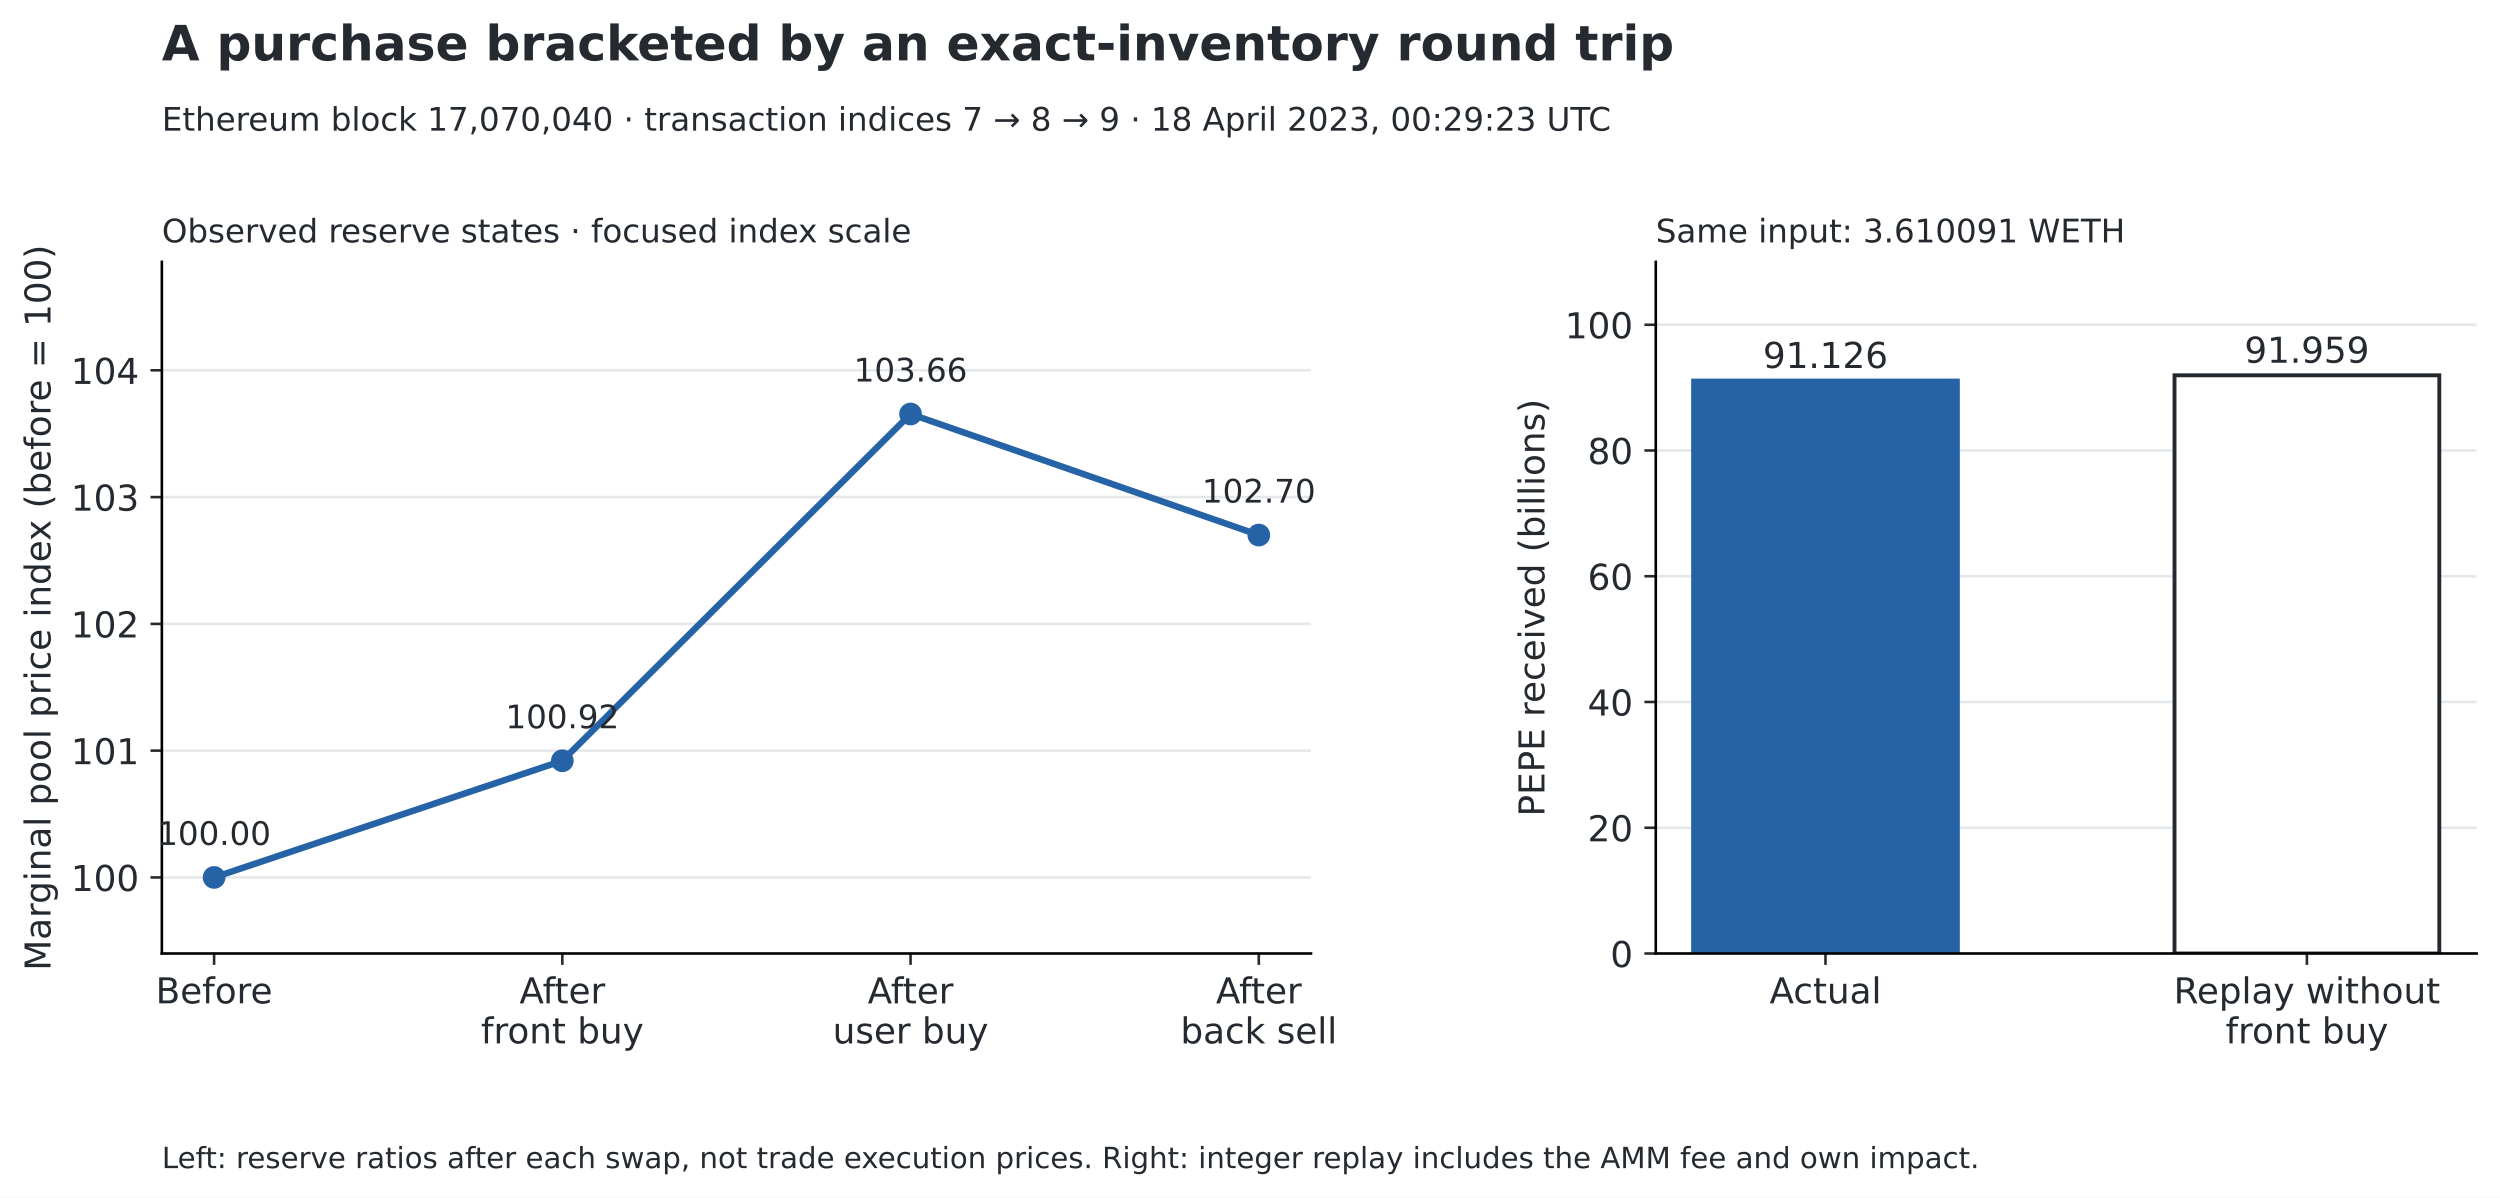
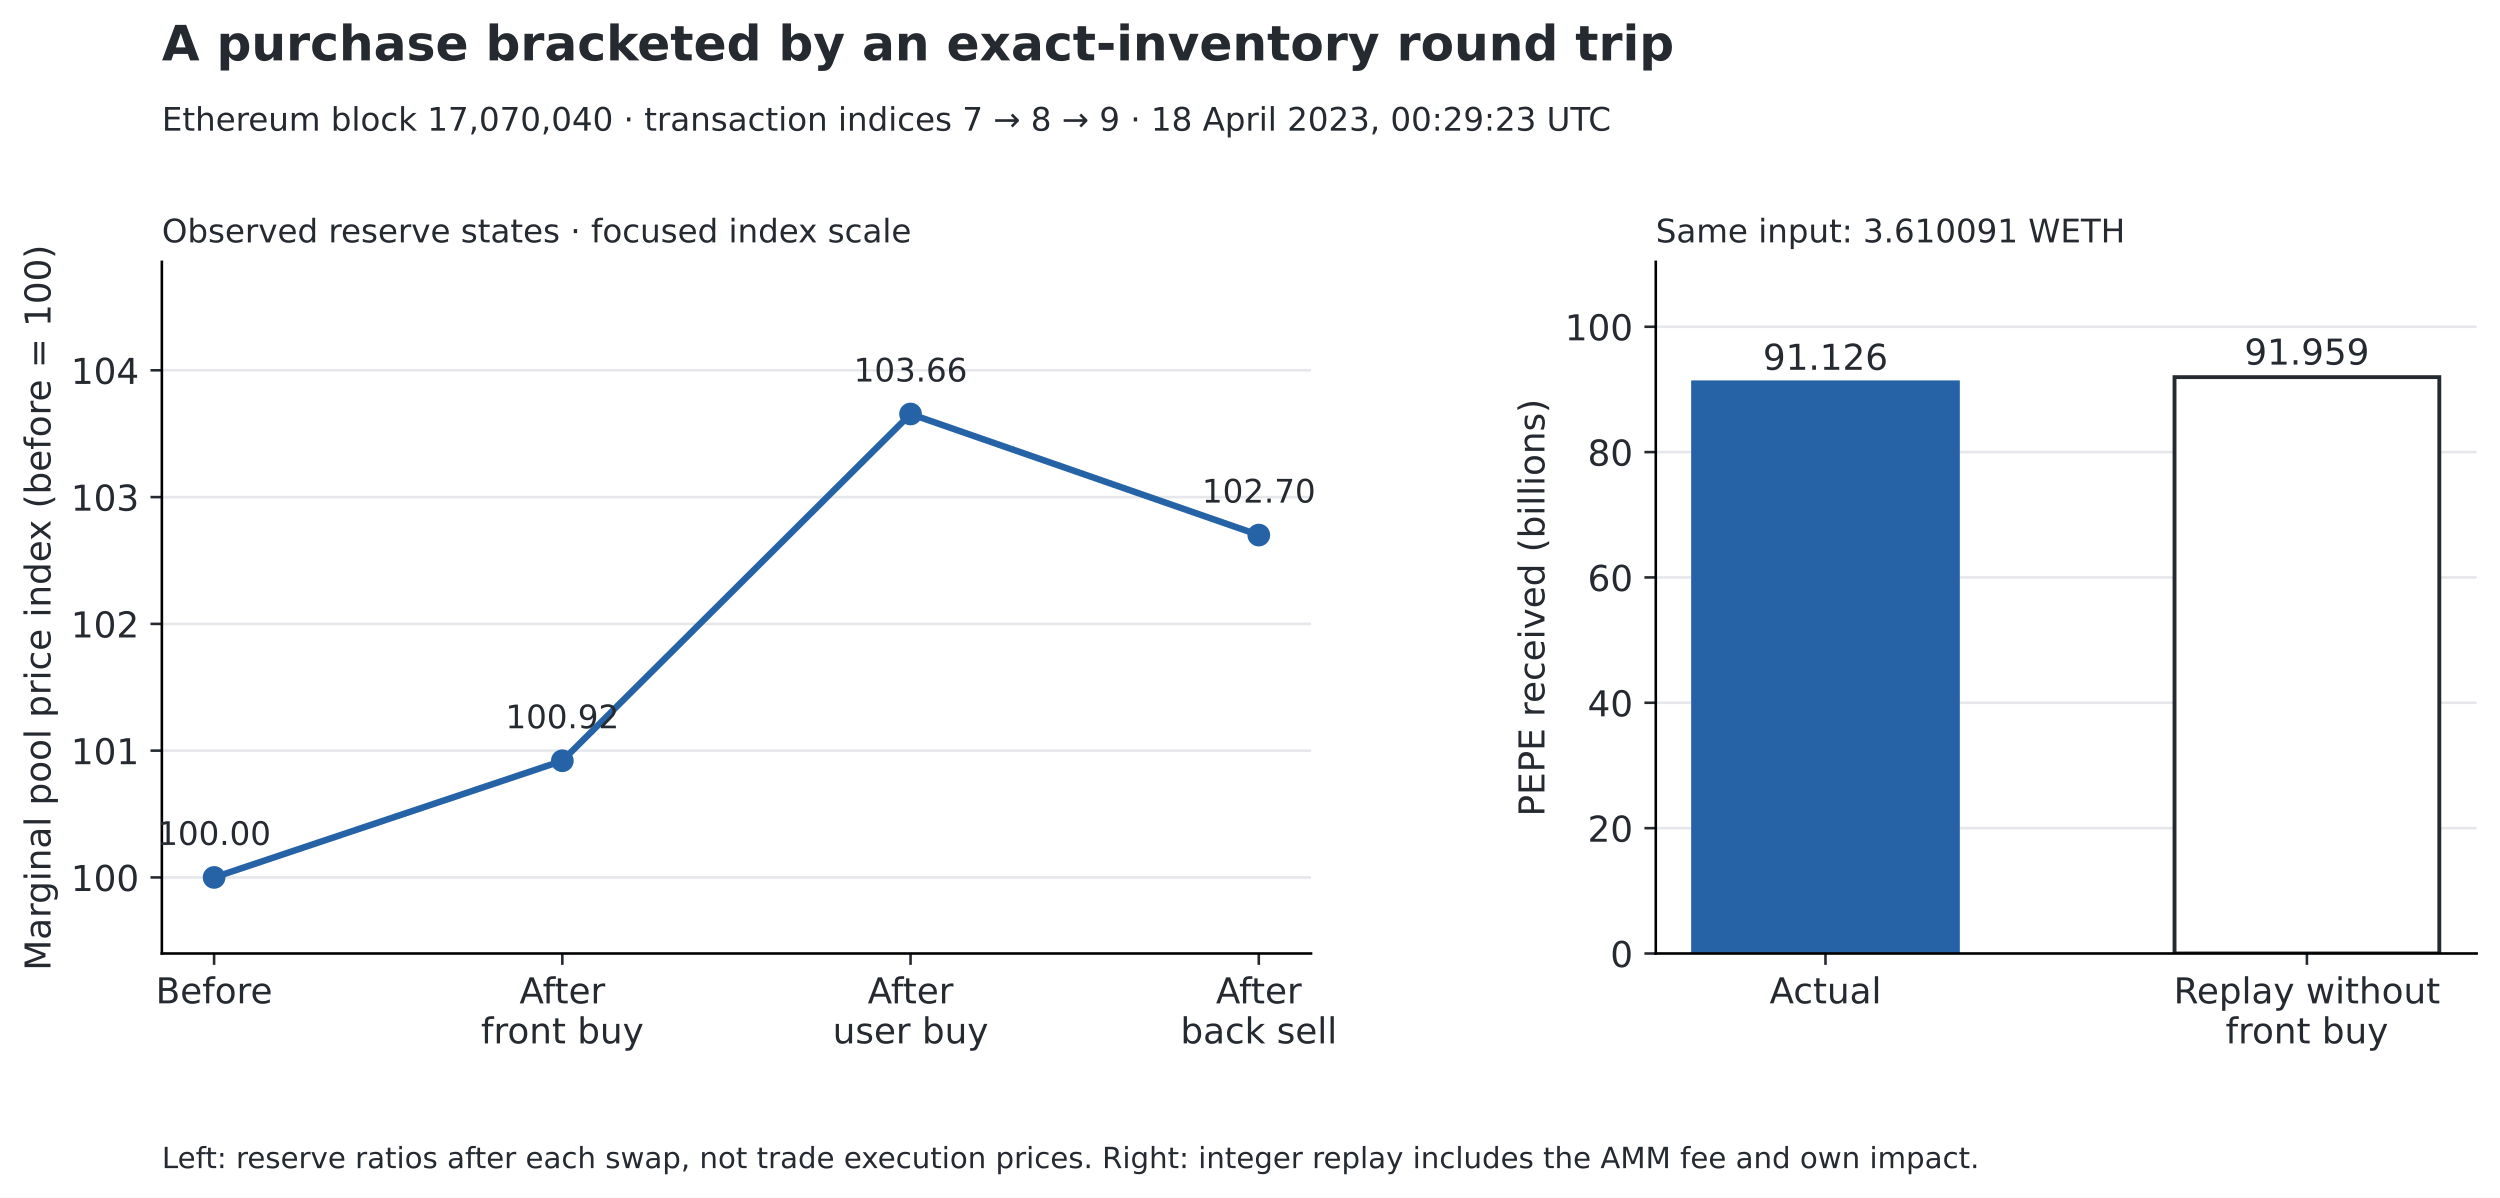
<svg xmlns="http://www.w3.org/2000/svg" xmlns:xlink="http://www.w3.org/1999/xlink" width="769.842pt" height="368.784pt" viewBox="0 0 769.842 368.784" version="1.1">
  <defs>
    <style type="text/css">*{stroke-linejoin: round; stroke-linecap: butt}</style>
  </defs>
  <g id="figure_1">
    <g id="patch_1">
      <path d="M 0 368.784 L 769.842 368.784 L 769.842 0 L 0 0 z " style="fill: #ffffff" />
    </g>
    <g id="axes_1">
      <g id="patch_2">
        <path d="M 49.842 293.616 L 403.715 293.616 L 403.715 80.64 L 49.842 80.64 z " style="fill: #ffffff" />
      </g>
      <g id="matplotlib.axis_1">
        <g id="xtick_1">
          <g id="line2d_1">
            <defs>
              <path id="m237c63262b" d="M 0 0 L 0 3.5 " style="stroke: #252a31; stroke-width: 0.8" />
            </defs>
            <g>
              <use xlink:href="#m237c63262b" x="65.927" y="293.616" style="fill: #252a31; stroke: #252a31; stroke-width: 0.8" />
            </g>
          </g>
          <g id="text_1">
            <text style="font-size: 11px; font-family: 'DejaVu Sans'; text-anchor: middle; fill: #252a31" x="65.927" y="308.974" transform="rotate(-0 65.92729 308.9743)">Before</text>
          </g>
        </g>
        <g id="xtick_2">
          <g id="line2d_2">
            <g>
              <use xlink:href="#m237c63262b" x="173.161" y="293.616" style="fill: #252a31; stroke: #252a31; stroke-width: 0.8" />
            </g>
          </g>
          <g id="text_2">
            <text style="font-size: 11px; font-family: 'DejaVu Sans'; fill: #252a31" transform="translate(159.957 308.9743)">After</text>
            <text style="font-size: 11px; font-family: 'DejaVu Sans'; fill: #252a31" transform="translate(148.1002 321.2919)">front buy</text>
          </g>
        </g>
        <g id="xtick_3">
          <g id="line2d_3">
            <g>
              <use xlink:href="#m237c63262b" x="280.395" y="293.616" style="fill: #252a31; stroke: #252a31; stroke-width: 0.8" />
            </g>
          </g>
          <g id="text_3">
            <text style="font-size: 11px; font-family: 'DejaVu Sans'; fill: #252a31" transform="translate(267.1911 308.9743)">After</text>
            <text style="font-size: 11px; font-family: 'DejaVu Sans'; fill: #252a31" transform="translate(256.4188 321.2919)">user buy</text>
          </g>
        </g>
        <g id="xtick_4">
          <g id="line2d_4">
            <g>
              <use xlink:href="#m237c63262b" x="387.629" y="293.616" style="fill: #252a31; stroke: #252a31; stroke-width: 0.8" />
            </g>
          </g>
          <g id="text_4">
            <text style="font-size: 11px; font-family: 'DejaVu Sans'; fill: #252a31" transform="translate(374.4251 308.9743)">After</text>
            <text style="font-size: 11px; font-family: 'DejaVu Sans'; fill: #252a31" transform="translate(363.505 321.2919)">back sell</text>
          </g>
        </g>
      </g>
      <g id="matplotlib.axis_2">
        <g id="ytick_1">
          <g id="line2d_5">
            <path d="M 49.842 270.193 L 403.715 270.193 " clip-path="url(#pc23abe48e1)" style="fill: none; stroke: #e5e7eb; stroke-width: 0.8; stroke-linecap: square" />
          </g>
          <g id="line2d_6">
            <defs>
              <path id="m84e6f3fc03" d="M 0 0 L -3.5 0 " style="stroke: #252a31; stroke-width: 0.8" />
            </defs>
            <g>
              <use xlink:href="#m84e6f3fc03" x="49.842" y="270.193" style="fill: #252a31; stroke: #252a31; stroke-width: 0.8" />
            </g>
          </g>
          <g id="text_5">
            <text style="font-size: 11px; font-family: 'DejaVu Sans'; text-anchor: end; fill: #252a31" x="42.842" y="274.372" transform="rotate(-0 42.84219 274.372)">100</text>
          </g>
        </g>
        <g id="ytick_2">
          <g id="line2d_7">
            <path d="M 49.842 231.154 L 403.715 231.154 " clip-path="url(#pc23abe48e1)" style="fill: none; stroke: #e5e7eb; stroke-width: 0.8; stroke-linecap: square" />
          </g>
          <g id="line2d_8">
            <g>
              <use xlink:href="#m84e6f3fc03" x="49.842" y="231.154" style="fill: #252a31; stroke: #252a31; stroke-width: 0.8" />
            </g>
          </g>
          <g id="text_6">
            <text style="font-size: 11px; font-family: 'DejaVu Sans'; text-anchor: end; fill: #252a31" x="42.842" y="235.333" transform="rotate(-0 42.84219 235.3334)">101</text>
          </g>
        </g>
        <g id="ytick_3">
          <g id="line2d_9">
            <path d="M 49.842 192.116 L 403.715 192.116 " clip-path="url(#pc23abe48e1)" style="fill: none; stroke: #e5e7eb; stroke-width: 0.8; stroke-linecap: square" />
          </g>
          <g id="line2d_10">
            <g>
              <use xlink:href="#m84e6f3fc03" x="49.842" y="192.116" style="fill: #252a31; stroke: #252a31; stroke-width: 0.8" />
            </g>
          </g>
          <g id="text_7">
            <text style="font-size: 11px; font-family: 'DejaVu Sans'; text-anchor: end; fill: #252a31" x="42.842" y="196.295" transform="rotate(-0 42.84219 196.2947)">102</text>
          </g>
        </g>
        <g id="ytick_4">
          <g id="line2d_11">
            <path d="M 49.842 153.077 L 403.715 153.077 " clip-path="url(#pc23abe48e1)" style="fill: none; stroke: #e5e7eb; stroke-width: 0.8; stroke-linecap: square" />
          </g>
          <g id="line2d_12">
            <g>
              <use xlink:href="#m84e6f3fc03" x="49.842" y="153.077" style="fill: #252a31; stroke: #252a31; stroke-width: 0.8" />
            </g>
          </g>
          <g id="text_8">
            <text style="font-size: 11px; font-family: 'DejaVu Sans'; text-anchor: end; fill: #252a31" x="42.842" y="157.256" transform="rotate(-0 42.84219 157.2561)">103</text>
          </g>
        </g>
        <g id="ytick_5">
          <g id="line2d_13">
            <path d="M 49.842 114.038 L 403.715 114.038 " clip-path="url(#pc23abe48e1)" style="fill: none; stroke: #e5e7eb; stroke-width: 0.8; stroke-linecap: square" />
          </g>
          <g id="line2d_14">
            <g>
              <use xlink:href="#m84e6f3fc03" x="49.842" y="114.038" style="fill: #252a31; stroke: #252a31; stroke-width: 0.8" />
            </g>
          </g>
          <g id="text_9">
            <text style="font-size: 11px; font-family: 'DejaVu Sans'; text-anchor: end; fill: #252a31" x="42.842" y="118.218" transform="rotate(-0 42.84219 118.2175)">104</text>
          </g>
        </g>
        <g id="text_10">
          <text style="font-size: 11px; font-family: 'DejaVu Sans'; text-anchor: middle; fill: #252a31" x="15.558" y="187.128" transform="rotate(-90 15.55828 187.128)">Marginal pool price index (before = 100)</text>
        </g>
      </g>
      <g id="line2d_15">
        <path d="M 65.927 270.193 L 173.161 234.266 L 280.395 127.486 L 387.629 164.768 " clip-path="url(#pc23abe48e1)" style="fill: none; stroke: #2563a6; stroke-width: 2; stroke-linecap: square" />
        <defs>
          <path id="m62c92a2d4b" d="M 0 3 C 0.796 3 1.559 2.684 2.121 2.121 C 2.684 1.559 3 0.796 3 0 C 3 -0.796 2.684 -1.559 2.121 -2.121 C 1.559 -2.684 0.796 -3 0 -3 C -0.796 -3 -1.559 -2.684 -2.121 -2.121 C -2.684 -1.559 -3 -0.796 -3 0 C -3 0.796 -2.684 1.559 -2.121 2.121 C -1.559 2.684 -0.796 3 0 3 z " style="stroke: #2563a6" />
        </defs>
        <g clip-path="url(#pc23abe48e1)">
          <use xlink:href="#m62c92a2d4b" x="65.927" y="270.193" style="fill: #2563a6; stroke: #2563a6" />
          <use xlink:href="#m62c92a2d4b" x="173.161" y="234.266" style="fill: #2563a6; stroke: #2563a6" />
          <use xlink:href="#m62c92a2d4b" x="280.395" y="127.486" style="fill: #2563a6; stroke: #2563a6" />
          <use xlink:href="#m62c92a2d4b" x="387.629" y="164.768" style="fill: #2563a6; stroke: #2563a6" />
        </g>
      </g>
      <g id="patch_3">
        <path d="M 49.842 293.616 L 49.842 80.64 " style="fill: none; stroke: #000000; stroke-width: 0.8; stroke-linejoin: miter; stroke-linecap: square" />
      </g>
      <g id="patch_4">
        <path d="M 49.842 293.616 L 403.715 293.616 " style="fill: none; stroke: #000000; stroke-width: 0.8; stroke-linejoin: miter; stroke-linecap: square" />
      </g>
      <g id="text_11">
        <text style="font-size: 10px; font-family: 'DejaVu Sans'; text-anchor: middle; fill: #252a31" x="65.927" y="260.193" transform="rotate(-0 65.92729 260.1928)">100.00</text>
      </g>
      <g id="text_12">
        <text style="font-size: 10px; font-family: 'DejaVu Sans'; text-anchor: middle; fill: #252a31" x="173.161" y="224.266" transform="rotate(-0 173.1613 224.2658)">100.92</text>
      </g>
      <g id="text_13">
        <text style="font-size: 10px; font-family: 'DejaVu Sans'; text-anchor: middle; fill: #252a31" x="280.395" y="117.486" transform="rotate(-0 280.3954 117.4863)">103.66</text>
      </g>
      <g id="text_14">
        <text style="font-size: 10px; font-family: 'DejaVu Sans'; text-anchor: middle; fill: #252a31" x="387.629" y="154.768" transform="rotate(-0 387.6294 154.7683)">102.70</text>
      </g>
      <g id="text_15">
        <text style="font-size: 10px; font-family: 'DejaVu Sans'; text-anchor: start; fill: #252a31" x="49.842" y="74.64" transform="rotate(-0 49.84219 74.64)">Observed reserve states · focused index scale</text>
      </g>
    </g>
    <g id="axes_2">
      <g id="patch_5">
        <path d="M 509.876 293.616 L 762.642 293.616 L 762.642 80.64 L 509.876 80.64 z " style="fill: #ffffff" />
      </g>
      <g id="matplotlib.axis_3">
        <g id="xtick_5">
          <g id="line2d_16">
            <g>
              <use xlink:href="#m237c63262b" x="562.134" y="293.616" style="fill: #252a31; stroke: #252a31; stroke-width: 0.8" />
            </g>
          </g>
          <g id="text_16">
            <text style="font-size: 11px; font-family: 'DejaVu Sans'; text-anchor: middle; fill: #252a31" x="562.134" y="308.974" transform="rotate(-0 562.1343 308.9743)">Actual</text>
          </g>
        </g>
        <g id="xtick_6">
          <g id="line2d_17">
            <g>
              <use xlink:href="#m237c63262b" x="710.384" y="293.616" style="fill: #252a31; stroke: #252a31; stroke-width: 0.8" />
            </g>
          </g>
          <g id="text_17">
            <text style="font-size: 11px; font-family: 'DejaVu Sans'; fill: #252a31" transform="translate(669.3576 308.9743)">Replay without</text>
            <text style="font-size: 11px; font-family: 'DejaVu Sans'; fill: #252a31" transform="translate(685.323 321.2919)">front buy</text>
          </g>
        </g>
      </g>
      <g id="matplotlib.axis_4">
        <g id="ytick_6">
          <g id="line2d_18">
            <path d="M 509.876 293.616 L 762.642 293.616 " clip-path="url(#p57662e427e)" style="fill: none; stroke: #e5e7eb; stroke-width: 0.8; stroke-linecap: square" />
          </g>
          <g id="line2d_19">
            <g>
              <use xlink:href="#m84e6f3fc03" x="509.876" y="293.616" style="fill: #252a31; stroke: #252a31; stroke-width: 0.8" />
            </g>
          </g>
          <g id="text_18">
            <text style="font-size: 11px; font-family: 'DejaVu Sans'; text-anchor: end; fill: #252a31" x="502.876" y="297.795" transform="rotate(-0 502.8762 297.7951)">0</text>
          </g>
        </g>
        <g id="ytick_7">
          <g id="line2d_20">
-             <path d="M 509.876 254.893 L 762.642 254.893 " clip-path="url(#p57662e427e)" style="fill: none; stroke: #e5e7eb; stroke-width: 0.8; stroke-linecap: square" />
+             <path d="M 509.876 255.016 L 762.642 255.016 " clip-path="url(#p57662e427e)" style="fill: none; stroke: #e5e7eb; stroke-width: 0.8; stroke-linecap: square" />
          </g>
          <g id="line2d_21">
            <g>
-               <use xlink:href="#m84e6f3fc03" x="509.876" y="254.893" style="fill: #252a31; stroke: #252a31; stroke-width: 0.8" />
+               <use xlink:href="#m84e6f3fc03" x="509.876" y="255.016" style="fill: #252a31; stroke: #252a31; stroke-width: 0.8" />
            </g>
          </g>
          <g id="text_19">
-             <text style="font-size: 11px; font-family: 'DejaVu Sans'; text-anchor: end; fill: #252a31" x="502.876" y="259.072" transform="rotate(-0 502.8762 259.0722)">20</text>
+             <text style="font-size: 11px; font-family: 'DejaVu Sans'; text-anchor: end; fill: #252a31" x="502.876" y="259.195" transform="rotate(-0 502.8762 259.1951)">20</text>
          </g>
        </g>
        <g id="ytick_8">
          <g id="line2d_22">
-             <path d="M 509.876 216.17 L 762.642 216.17 " clip-path="url(#p57662e427e)" style="fill: none; stroke: #e5e7eb; stroke-width: 0.8; stroke-linecap: square" />
+             <path d="M 509.876 216.416 L 762.642 216.416 " clip-path="url(#p57662e427e)" style="fill: none; stroke: #e5e7eb; stroke-width: 0.8; stroke-linecap: square" />
          </g>
          <g id="line2d_23">
            <g>
-               <use xlink:href="#m84e6f3fc03" x="509.876" y="216.17" style="fill: #252a31; stroke: #252a31; stroke-width: 0.8" />
+               <use xlink:href="#m84e6f3fc03" x="509.876" y="216.416" style="fill: #252a31; stroke: #252a31; stroke-width: 0.8" />
            </g>
          </g>
          <g id="text_20">
-             <text style="font-size: 11px; font-family: 'DejaVu Sans'; text-anchor: end; fill: #252a31" x="502.876" y="220.349" transform="rotate(-0 502.8762 220.3493)">40</text>
+             <text style="font-size: 11px; font-family: 'DejaVu Sans'; text-anchor: end; fill: #252a31" x="502.876" y="220.595" transform="rotate(-0 502.8762 220.5951)">40</text>
          </g>
        </g>
        <g id="ytick_9">
          <g id="line2d_24">
-             <path d="M 509.876 177.447 L 762.642 177.447 " clip-path="url(#p57662e427e)" style="fill: none; stroke: #e5e7eb; stroke-width: 0.8; stroke-linecap: square" />
+             <path d="M 509.876 177.816 L 762.642 177.816 " clip-path="url(#p57662e427e)" style="fill: none; stroke: #e5e7eb; stroke-width: 0.8; stroke-linecap: square" />
          </g>
          <g id="line2d_25">
            <g>
-               <use xlink:href="#m84e6f3fc03" x="509.876" y="177.447" style="fill: #252a31; stroke: #252a31; stroke-width: 0.8" />
+               <use xlink:href="#m84e6f3fc03" x="509.876" y="177.816" style="fill: #252a31; stroke: #252a31; stroke-width: 0.8" />
            </g>
          </g>
          <g id="text_21">
-             <text style="font-size: 11px; font-family: 'DejaVu Sans'; text-anchor: end; fill: #252a31" x="502.876" y="181.626" transform="rotate(-0 502.8762 181.6264)">60</text>
+             <text style="font-size: 11px; font-family: 'DejaVu Sans'; text-anchor: end; fill: #252a31" x="502.876" y="181.995" transform="rotate(-0 502.8762 181.9951)">60</text>
          </g>
        </g>
        <g id="ytick_10">
          <g id="line2d_26">
-             <path d="M 509.876 138.724 L 762.642 138.724 " clip-path="url(#p57662e427e)" style="fill: none; stroke: #e5e7eb; stroke-width: 0.8; stroke-linecap: square" />
+             <path d="M 509.876 139.216 L 762.642 139.216 " clip-path="url(#p57662e427e)" style="fill: none; stroke: #e5e7eb; stroke-width: 0.8; stroke-linecap: square" />
          </g>
          <g id="line2d_27">
            <g>
-               <use xlink:href="#m84e6f3fc03" x="509.876" y="138.724" style="fill: #252a31; stroke: #252a31; stroke-width: 0.8" />
+               <use xlink:href="#m84e6f3fc03" x="509.876" y="139.216" style="fill: #252a31; stroke: #252a31; stroke-width: 0.8" />
            </g>
          </g>
          <g id="text_22">
-             <text style="font-size: 11px; font-family: 'DejaVu Sans'; text-anchor: end; fill: #252a31" x="502.876" y="142.904" transform="rotate(-0 502.8762 142.9035)">80</text>
+             <text style="font-size: 11px; font-family: 'DejaVu Sans'; text-anchor: end; fill: #252a31" x="502.876" y="143.395" transform="rotate(-0 502.8762 143.3951)">80</text>
          </g>
        </g>
        <g id="ytick_11">
          <g id="line2d_28">
-             <path d="M 509.876 100.001 L 762.642 100.001 " clip-path="url(#p57662e427e)" style="fill: none; stroke: #e5e7eb; stroke-width: 0.8; stroke-linecap: square" />
+             <path d="M 509.876 100.616 L 762.642 100.616 " clip-path="url(#p57662e427e)" style="fill: none; stroke: #e5e7eb; stroke-width: 0.8; stroke-linecap: square" />
          </g>
          <g id="line2d_29">
            <g>
-               <use xlink:href="#m84e6f3fc03" x="509.876" y="100.001" style="fill: #252a31; stroke: #252a31; stroke-width: 0.8" />
+               <use xlink:href="#m84e6f3fc03" x="509.876" y="100.616" style="fill: #252a31; stroke: #252a31; stroke-width: 0.8" />
            </g>
          </g>
          <g id="text_23">
-             <text style="font-size: 11px; font-family: 'DejaVu Sans'; text-anchor: end; fill: #252a31" x="502.876" y="104.181" transform="rotate(-0 502.8762 104.1806)">100</text>
+             <text style="font-size: 11px; font-family: 'DejaVu Sans'; text-anchor: end; fill: #252a31" x="502.876" y="104.795" transform="rotate(-0 502.8762 104.7951)">100</text>
          </g>
        </g>
        <g id="text_24">
          <text style="font-size: 11px; font-family: 'DejaVu Sans'; text-anchor: middle; fill: #252a31" x="475.592" y="187.128" transform="rotate(-90 475.5923 187.128)">PEPE received (billions)</text>
        </g>
      </g>
      <g id="patch_6">
-         <path d="M 521.366 293.616 L 602.903 293.616 L 602.903 117.184 L 521.366 117.184 z " clip-path="url(#p57662e427e)" style="fill: #2563a6; stroke: #2563a6; stroke-width: 1.2; stroke-linejoin: miter" />
+         <path d="M 521.366 293.616 L 602.903 293.616 L 602.903 117.744 L 521.366 117.744 z " clip-path="url(#p57662e427e)" style="fill: #2563a6; stroke: #2563a6; stroke-width: 1.2; stroke-linejoin: miter" />
      </g>
      <g id="patch_7">
-         <path d="M 669.615 293.616 L 751.153 293.616 L 751.153 115.571 L 669.615 115.571 z " clip-path="url(#p57662e427e)" style="fill: #ffffff; stroke: #252a31; stroke-width: 1.2; stroke-linejoin: miter" />
+         <path d="M 669.615 293.616 L 751.153 293.616 L 751.153 116.136 L 669.615 116.136 z " clip-path="url(#p57662e427e)" style="fill: #ffffff; stroke: #252a31; stroke-width: 1.2; stroke-linejoin: miter" />
      </g>
      <g id="patch_8">
        <path d="M 509.876 293.616 L 509.876 80.64 " style="fill: none; stroke: #000000; stroke-width: 0.8; stroke-linejoin: miter; stroke-linecap: square" />
      </g>
      <g id="patch_9">
        <path d="M 509.876 293.616 L 762.642 293.616 " style="fill: none; stroke: #000000; stroke-width: 0.8; stroke-linejoin: miter; stroke-linecap: square" />
      </g>
      <g id="text_25">
-         <text style="font-size: 11px; font-family: 'DejaVu Sans'; text-anchor: middle; fill: #252a31" x="562.134" y="113.311" transform="rotate(-0 562.1343 113.3115)">91.126</text>
+         <text style="font-size: 11px; font-family: 'DejaVu Sans'; text-anchor: middle; fill: #252a31" x="562.134" y="113.884" transform="rotate(-0 562.1343 113.8837)">91.126</text>
      </g>
      <g id="text_26">
-         <text style="font-size: 11px; font-family: 'DejaVu Sans'; text-anchor: middle; fill: #252a31" x="710.384" y="111.699" transform="rotate(-0 710.3841 111.6986)">91.959</text>
+         <text style="font-size: 11px; font-family: 'DejaVu Sans'; text-anchor: middle; fill: #252a31" x="710.384" y="112.276" transform="rotate(-0 710.3841 112.276)">91.959</text>
      </g>
      <g id="text_27">
        <text style="font-size: 10px; font-family: 'DejaVu Sans'; text-anchor: start; fill: #252a31" x="509.876" y="74.64" transform="rotate(-0 509.8762 74.64)">Same input: 3.610091 WETH</text>
      </g>
    </g>
    <g id="text_28">
      <text style="font-weight: 700; font-size: 15px; font-family: 'DejaVu Sans'; text-anchor: start; fill: #252a31" x="49.842" y="18.598" transform="rotate(-0 49.84219 18.59766)">A purchase bracketed by an exact-inventory round trip</text>
    </g>
    <g id="text_29">
      <text style="font-size: 10px; font-family: 'DejaVu Sans'; text-anchor: start; fill: #252a31" x="49.842" y="40.248" transform="rotate(-0 49.84219 40.248)">Ethereum block 17,070,040 · transaction indices 7 → 8 → 9 · 18 April 2023, 00:29:23 UTC</text>
    </g>
    <g id="text_30">
      <text style="font-size: 9px; font-family: 'DejaVu Sans'; text-anchor: start; fill: #252a31" x="49.842" y="359.712" transform="rotate(-0 49.84219 359.712)">Left: reserve ratios after each swap, not trade execution prices. Right: integer replay includes the AMM fee and own impact.</text>
    </g>
  </g>
  <defs>
    <clipPath id="pc23abe48e1">
      <rect x="49.842" y="80.64" width="353.872" height="212.976" />
    </clipPath>
    <clipPath id="p57662e427e">
      <rect x="509.876" y="80.64" width="252.766" height="212.976" />
    </clipPath>
  </defs>
</svg>
